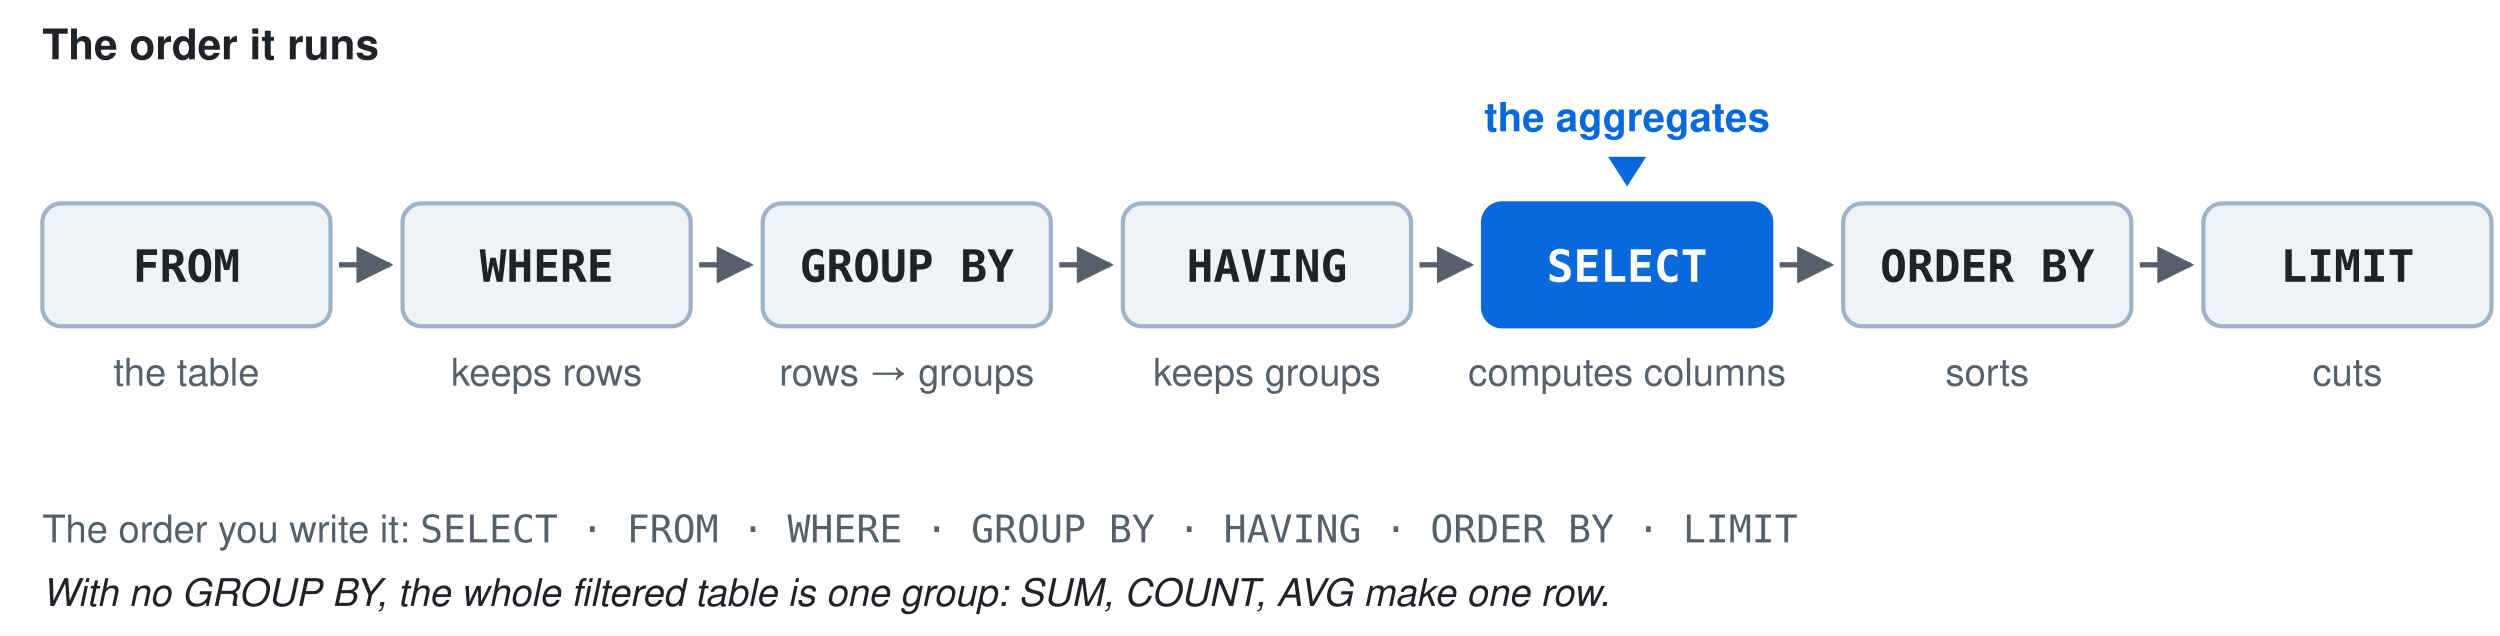
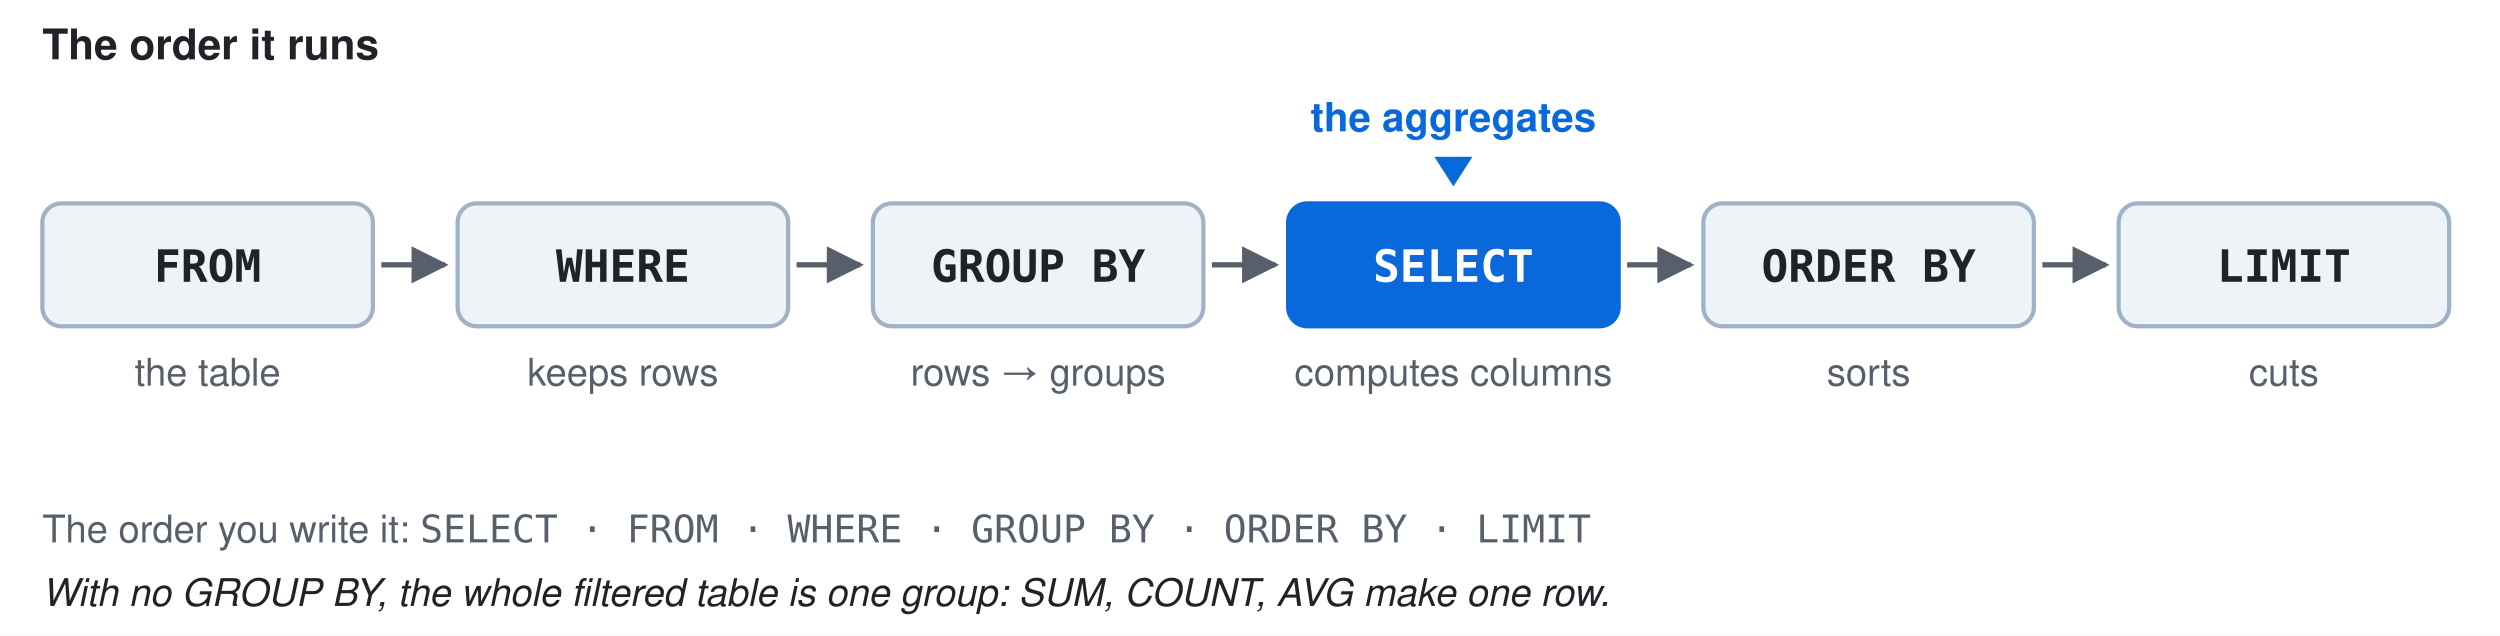
<svg xmlns="http://www.w3.org/2000/svg" width="1180" height="300" viewBox="0 0 1180 300" font-family="-apple-system, BlinkMacSystemFont, 'Segoe UI', Helvetica, Arial, sans-serif" fill="#1f2328">
  <defs>
    <marker id="ah" viewBox="0 0 10 10" refX="9" refY="5" markerWidth="7" markerHeight="7" orient="auto">
      <path d="M0,0 L10,5 L0,10 z" fill="#57606a" />
    </marker>
  </defs>
  <rect width="1180" height="300" fill="#ffffff" />
-   <rect x="20" y="96" width="136" height="58" rx="9" fill="#eef3f8" stroke="#9fb3c8" stroke-width="2" />
-   <text x="88.0" y="133" text-anchor="middle" font-family="'SF Mono', Menlo, Consolas, 'DejaVu Sans Mono', monospace" font-size="21" font-weight="700" fill="#1f2328">FROM</text>
-   <text x="88.0" y="182" text-anchor="middle" font-size="18" fill="#57606a">the table</text>
-   <line x1="160" y1="125.0" x2="184" y2="125.0" stroke="#57606a" stroke-width="2.5" marker-end="url(#ah)" />
-   <rect x="190" y="96" width="136" height="58" rx="9" fill="#eef3f8" stroke="#9fb3c8" stroke-width="2" />
-   <text x="258.0" y="133" text-anchor="middle" font-family="'SF Mono', Menlo, Consolas, 'DejaVu Sans Mono', monospace" font-size="21" font-weight="700" fill="#1f2328">WHERE</text>
-   <text x="258.0" y="182" text-anchor="middle" font-size="18" fill="#57606a">keeps rows</text>
-   <line x1="330" y1="125.0" x2="354" y2="125.0" stroke="#57606a" stroke-width="2.5" marker-end="url(#ah)" />
-   <rect x="360" y="96" width="136" height="58" rx="9" fill="#eef3f8" stroke="#9fb3c8" stroke-width="2" />
-   <text x="428.0" y="133" text-anchor="middle" font-family="'SF Mono', Menlo, Consolas, 'DejaVu Sans Mono', monospace" font-size="21" font-weight="700" fill="#1f2328">GROUP BY</text>
-   <text x="428.0" y="182" text-anchor="middle" font-size="18" fill="#57606a">rows → groups</text>
-   <line x1="500" y1="125.0" x2="524" y2="125.0" stroke="#57606a" stroke-width="2.5" marker-end="url(#ah)" />
-   <rect x="530" y="96" width="136" height="58" rx="9" fill="#eef3f8" stroke="#9fb3c8" stroke-width="2" />
-   <text x="598.0" y="133" text-anchor="middle" font-family="'SF Mono', Menlo, Consolas, 'DejaVu Sans Mono', monospace" font-size="21" font-weight="700" fill="#1f2328">HAVING</text>
-   <text x="598.0" y="182" text-anchor="middle" font-size="18" fill="#57606a">keeps groups</text>
-   <line x1="670" y1="125.0" x2="694" y2="125.0" stroke="#57606a" stroke-width="2.5" marker-end="url(#ah)" />
-   <rect x="700" y="96" width="136" height="58" rx="9" fill="#0969da" stroke="#0969da" stroke-width="2" />
-   <text x="768.0" y="133" text-anchor="middle" font-family="'SF Mono', Menlo, Consolas, 'DejaVu Sans Mono', monospace" font-size="21" font-weight="700" fill="#ffffff">SELECT</text>
-   <text x="768.0" y="182" text-anchor="middle" font-size="18" fill="#57606a">computes columns</text>
-   <text x="768.0" y="62" text-anchor="middle" font-size="19" font-weight="700" fill="#0969da">the aggregates</text>
-   <path d="M759.0,74 L777.0,74 L768.0,88 z" fill="#0969da" />
-   <line x1="840" y1="125.0" x2="864" y2="125.0" stroke="#57606a" stroke-width="2.5" marker-end="url(#ah)" />
-   <rect x="870" y="96" width="136" height="58" rx="9" fill="#eef3f8" stroke="#9fb3c8" stroke-width="2" />
-   <text x="938.0" y="133" text-anchor="middle" font-family="'SF Mono', Menlo, Consolas, 'DejaVu Sans Mono', monospace" font-size="21" font-weight="700" fill="#1f2328">ORDER BY</text>
-   <text x="938.0" y="182" text-anchor="middle" font-size="18" fill="#57606a">sorts</text>
-   <line x1="1010" y1="125.0" x2="1034" y2="125.0" stroke="#57606a" stroke-width="2.5" marker-end="url(#ah)" />
-   <rect x="1040" y="96" width="136" height="58" rx="9" fill="#eef3f8" stroke="#9fb3c8" stroke-width="2" />
-   <text x="1108.0" y="133" text-anchor="middle" font-family="'SF Mono', Menlo, Consolas, 'DejaVu Sans Mono', monospace" font-size="21" font-weight="700" fill="#1f2328">LIMIT</text>
-   <text x="1108.0" y="182" text-anchor="middle" font-size="18" fill="#57606a">cuts</text>
+   <rect x="20" y="96" width="156" height="58" rx="9" fill="#eef3f8" stroke="#9fb3c8" stroke-width="2" />
+   <text x="98.0" y="133" text-anchor="middle" font-family="'SF Mono', Menlo, Consolas, 'DejaVu Sans Mono', monospace" font-size="21" font-weight="700" fill="#1f2328">FROM</text>
+   <text x="98.0" y="182" text-anchor="middle" font-size="18" fill="#57606a">the table</text>
+   <line x1="180" y1="125.0" x2="210" y2="125.0" stroke="#57606a" stroke-width="2.5" marker-end="url(#ah)" />
+   <rect x="216" y="96" width="156" height="58" rx="9" fill="#eef3f8" stroke="#9fb3c8" stroke-width="2" />
+   <text x="294.0" y="133" text-anchor="middle" font-family="'SF Mono', Menlo, Consolas, 'DejaVu Sans Mono', monospace" font-size="21" font-weight="700" fill="#1f2328">WHERE</text>
+   <text x="294.0" y="182" text-anchor="middle" font-size="18" fill="#57606a">keeps rows</text>
+   <line x1="376" y1="125.0" x2="406" y2="125.0" stroke="#57606a" stroke-width="2.5" marker-end="url(#ah)" />
+   <rect x="412" y="96" width="156" height="58" rx="9" fill="#eef3f8" stroke="#9fb3c8" stroke-width="2" />
+   <text x="490.0" y="133" text-anchor="middle" font-family="'SF Mono', Menlo, Consolas, 'DejaVu Sans Mono', monospace" font-size="21" font-weight="700" fill="#1f2328">GROUP BY</text>
+   <text x="490.0" y="182" text-anchor="middle" font-size="18" fill="#57606a">rows → groups</text>
+   <line x1="572" y1="125.0" x2="602" y2="125.0" stroke="#57606a" stroke-width="2.5" marker-end="url(#ah)" />
+   <rect x="608" y="96" width="156" height="58" rx="9" fill="#0969da" stroke="#0969da" stroke-width="2" />
+   <text x="686.0" y="133" text-anchor="middle" font-family="'SF Mono', Menlo, Consolas, 'DejaVu Sans Mono', monospace" font-size="21" font-weight="700" fill="#ffffff">SELECT</text>
+   <text x="686.0" y="182" text-anchor="middle" font-size="18" fill="#57606a">computes columns</text>
+   <text x="686.0" y="62" text-anchor="middle" font-size="19" font-weight="700" fill="#0969da">the aggregates</text>
+   <path d="M677.0,74 L695.0,74 L686.0,88 z" fill="#0969da" />
+   <line x1="768" y1="125.0" x2="798" y2="125.0" stroke="#57606a" stroke-width="2.5" marker-end="url(#ah)" />
+   <rect x="804" y="96" width="156" height="58" rx="9" fill="#eef3f8" stroke="#9fb3c8" stroke-width="2" />
+   <text x="882.0" y="133" text-anchor="middle" font-family="'SF Mono', Menlo, Consolas, 'DejaVu Sans Mono', monospace" font-size="21" font-weight="700" fill="#1f2328">ORDER BY</text>
+   <text x="882.0" y="182" text-anchor="middle" font-size="18" fill="#57606a">sorts</text>
+   <line x1="964" y1="125.0" x2="994" y2="125.0" stroke="#57606a" stroke-width="2.5" marker-end="url(#ah)" />
+   <rect x="1000" y="96" width="156" height="58" rx="9" fill="#eef3f8" stroke="#9fb3c8" stroke-width="2" />
+   <text x="1078.0" y="133" text-anchor="middle" font-family="'SF Mono', Menlo, Consolas, 'DejaVu Sans Mono', monospace" font-size="21" font-weight="700" fill="#1f2328">LIMIT</text>
+   <text x="1078.0" y="182" text-anchor="middle" font-size="18" fill="#57606a">cuts</text>
  <text x="20" y="28" font-size="20" font-weight="700" fill="#1f2328">The order it runs</text>
-   <text x="20" y="256" font-size="18" fill="#57606a">The order you write it: <tspan font-family="'SF Mono', Menlo, Consolas, 'DejaVu Sans Mono', monospace">SELECT · FROM · WHERE · GROUP BY · HAVING · ORDER BY · LIMIT</tspan>
+   <text x="20" y="256" font-size="18" fill="#57606a">The order you write it: <tspan font-family="'SF Mono', Menlo, Consolas, 'DejaVu Sans Mono', monospace">SELECT · FROM · WHERE · GROUP BY · ORDER BY · LIMIT</tspan>
  </text>
  <text x="20" y="286" font-size="18" font-style="italic" fill="#1f2328">With no GROUP BY, the whole filtered table is one group: SUM, COUNT, AVG make one row.</text>
</svg>
